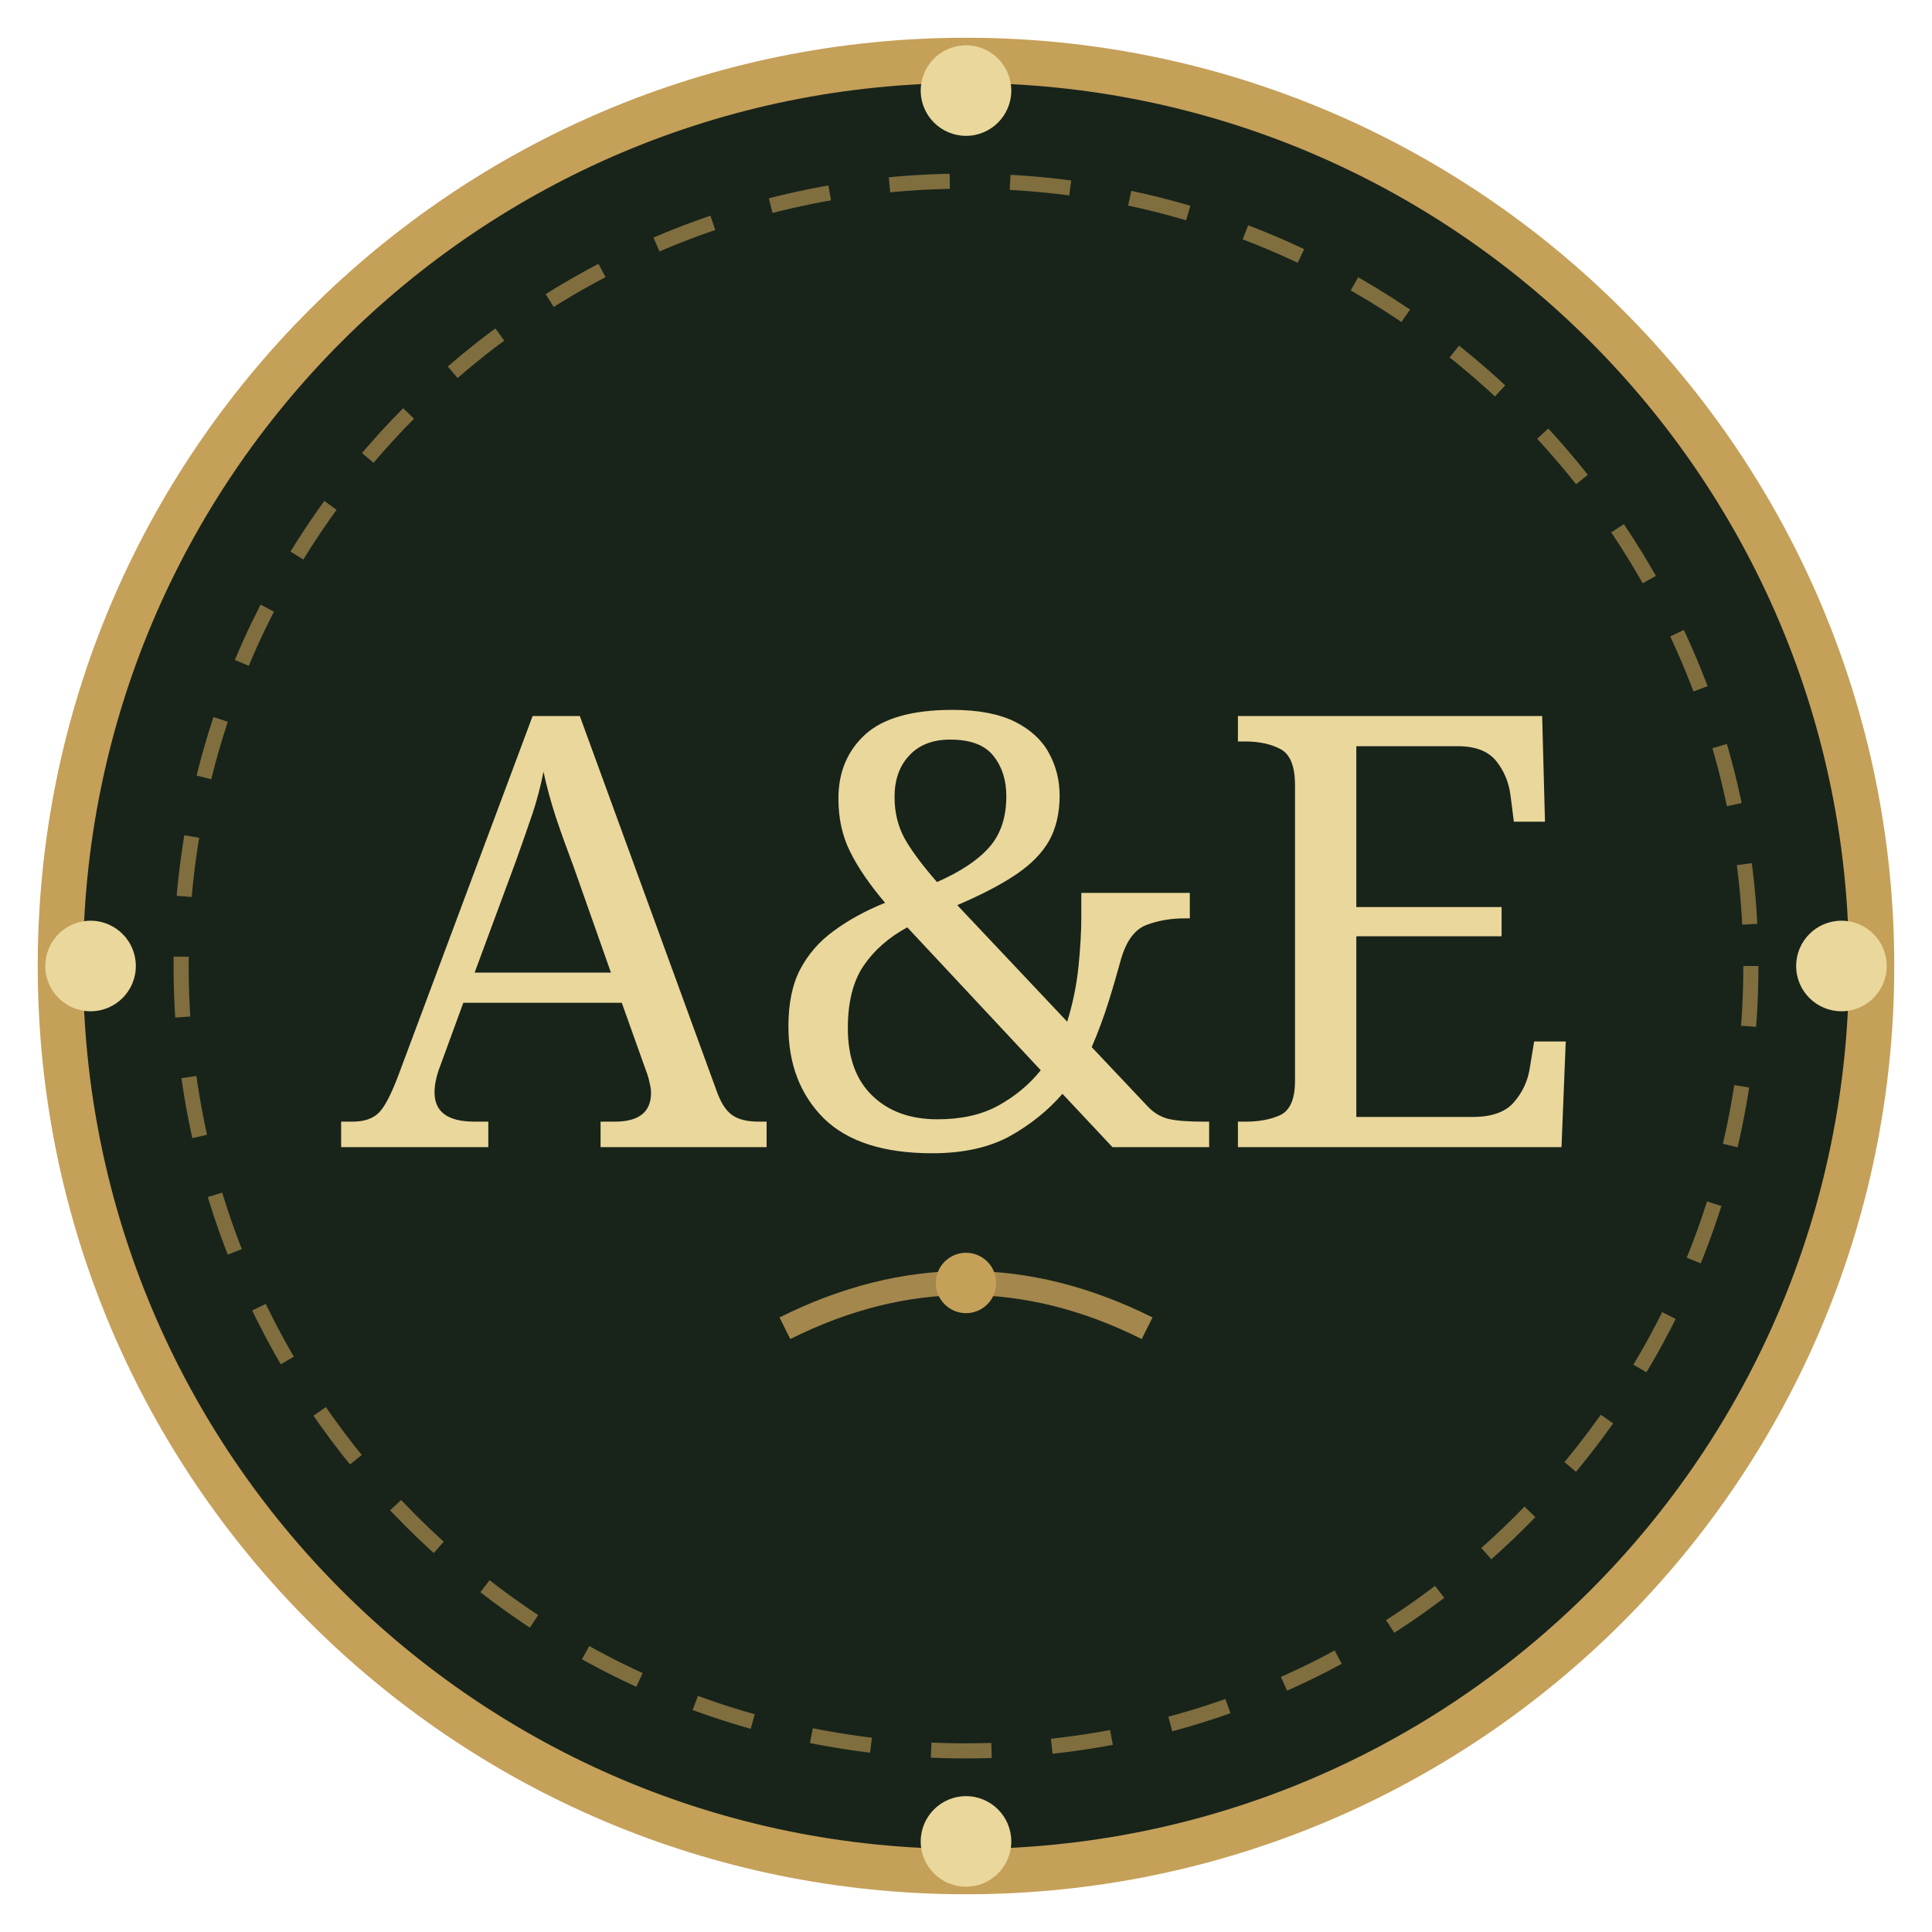
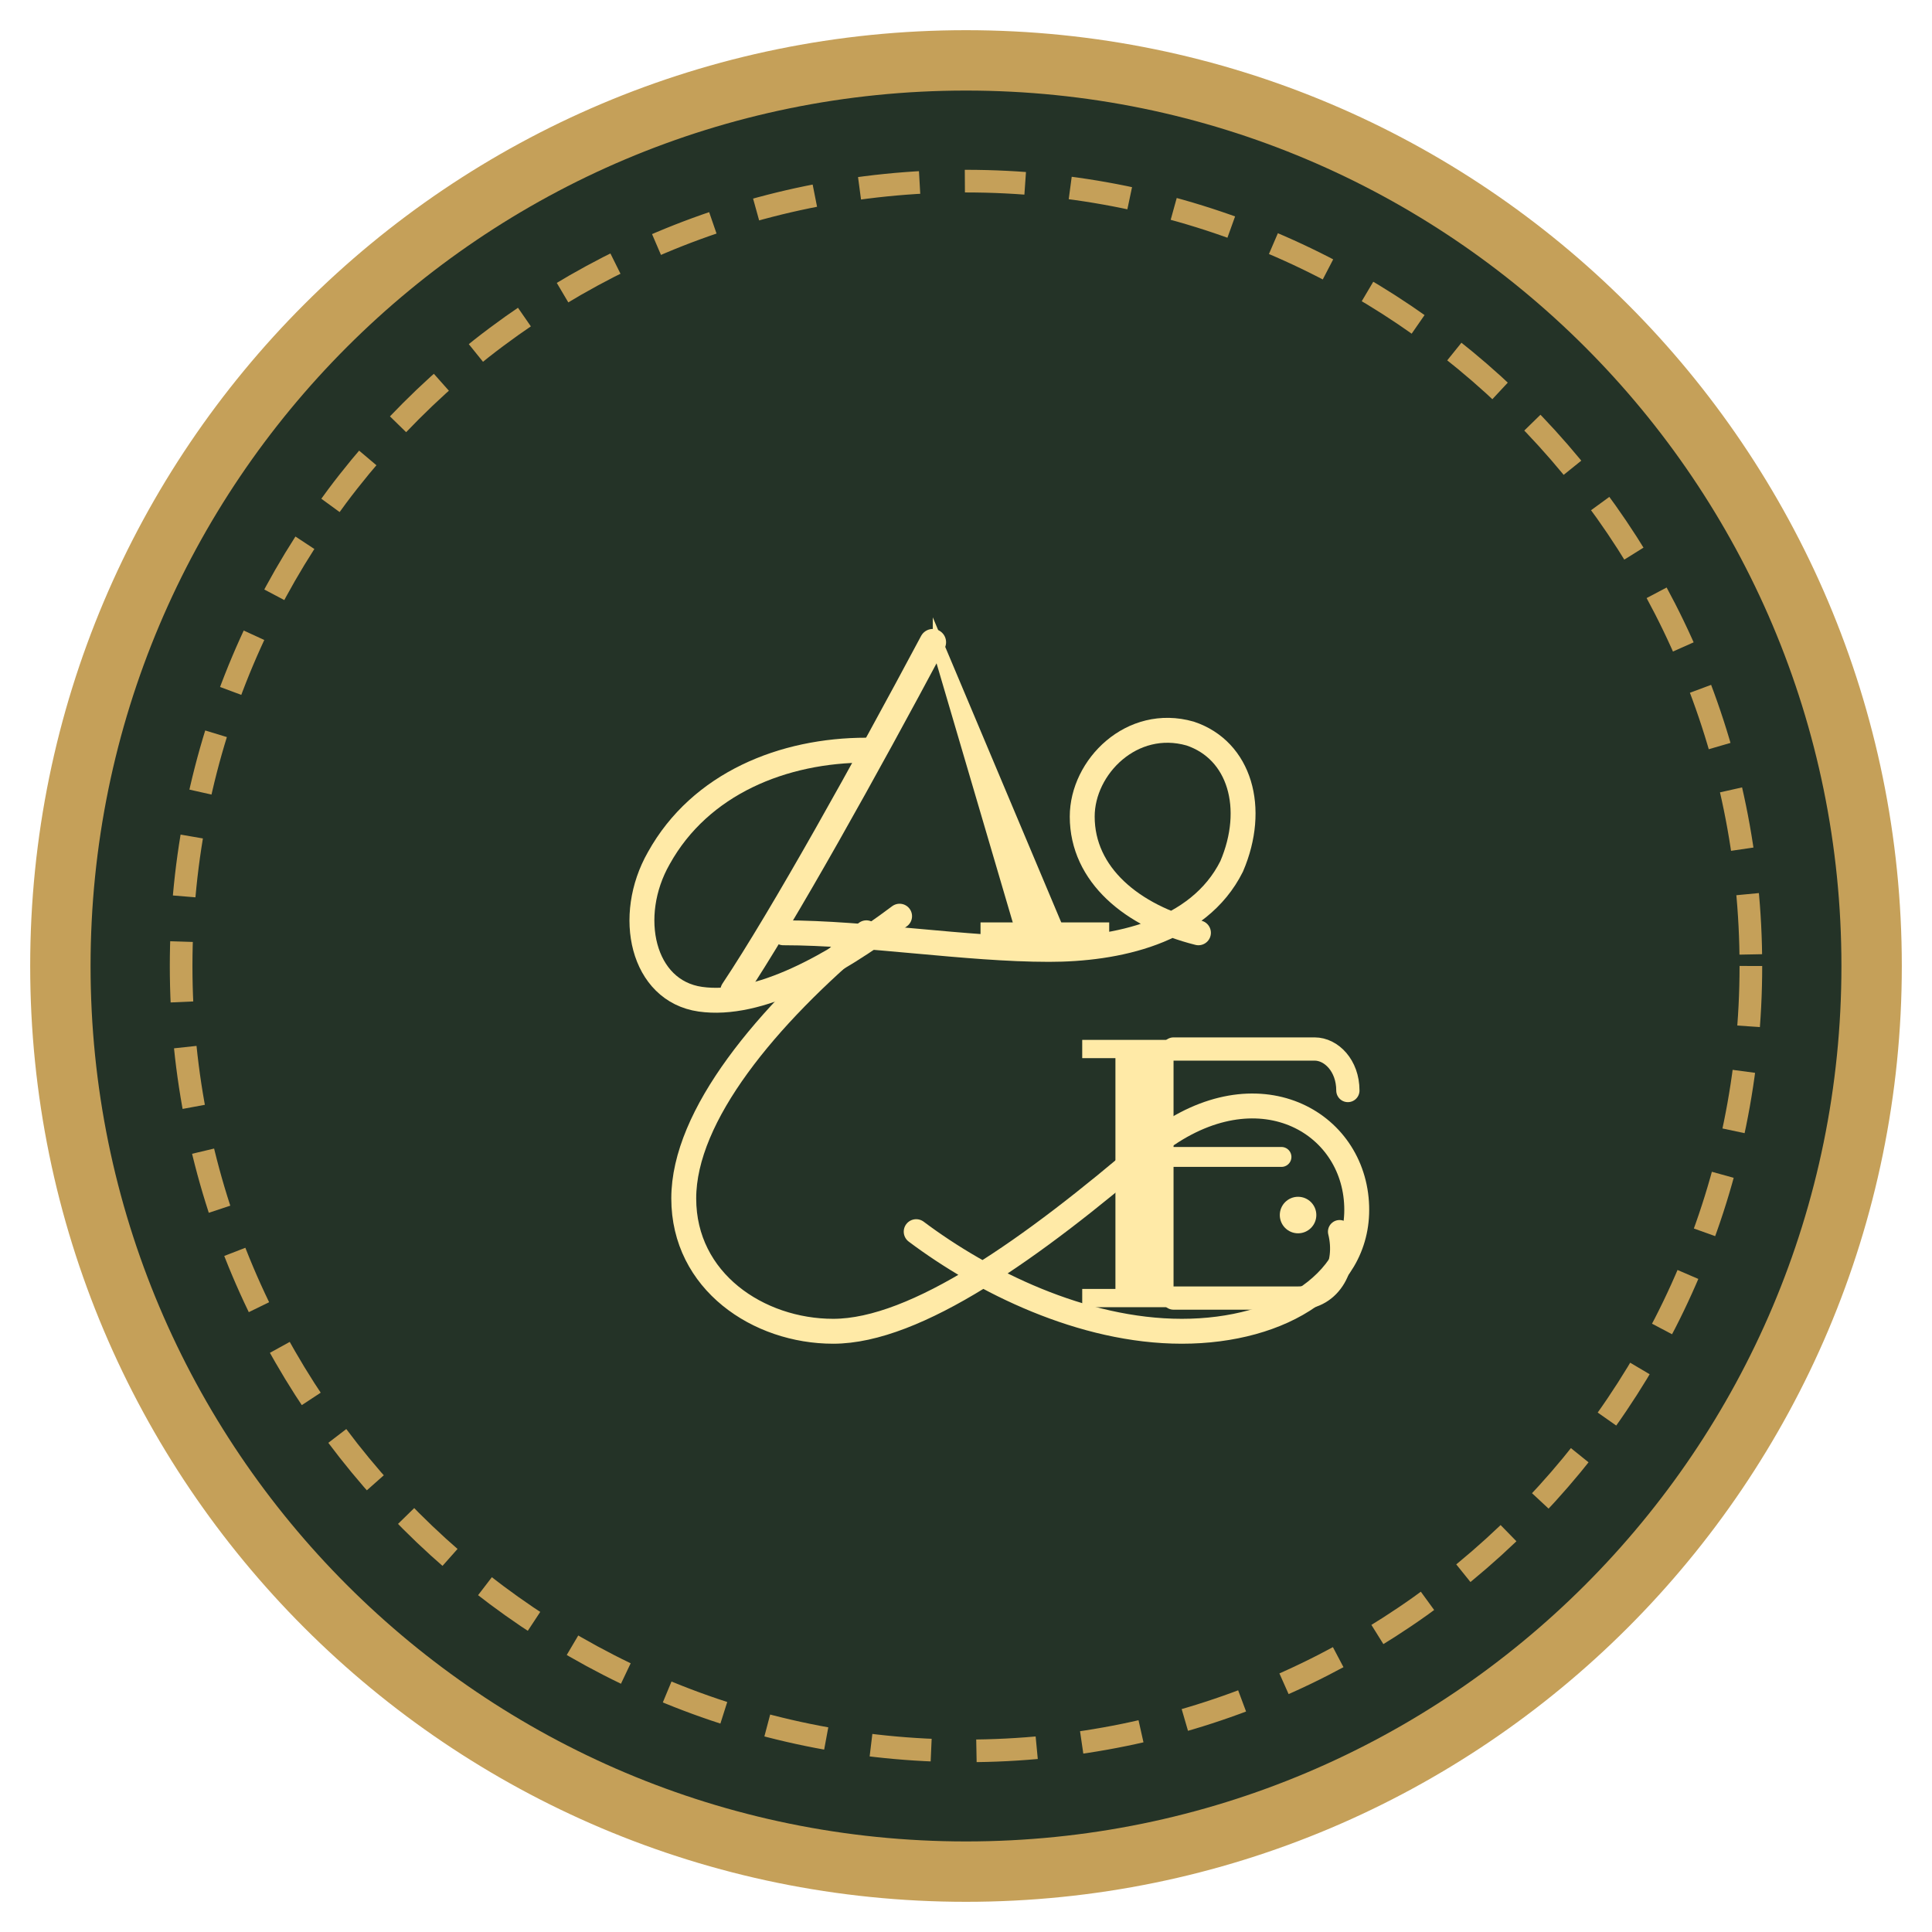
- <svg xmlns="http://www.w3.org/2000/svg" viewBox="0 0 64 64" fill="none">
-   <circle cx="32" cy="32" r="30" stroke="#C5A059" stroke-width="1.5" fill="#18241A" />
-   <circle cx="32" cy="32" r="26" stroke="#C5A059" stroke-width="0.5" stroke-dasharray="2 2" fill="none" opacity="0.6" />
-   <circle cx="32" cy="3" r="1.5" fill="#EAD79B" />
-   <circle cx="32" cy="61" r="1.5" fill="#EAD79B" />
-   <circle cx="3" cy="32" r="1.5" fill="#EAD79B" />
-   <circle cx="61" cy="32" r="1.5" fill="#EAD79B" />
-   <text x="32" y="38" font-family="'Great Vibes', 'Playfair Display', serif" font-size="20" fill="#EAD79B" text-anchor="middle" font-weight="normal">A&amp;E</text>
-   <path d="M26 44 Q32 41 38 44" stroke="#C5A059" stroke-width="0.8" fill="none" opacity="0.8" />
-   <circle cx="32" cy="42.5" r="1" fill="#C5A059" />
+ <svg xmlns="http://www.w3.org/2000/svg" viewBox="0 0 64 64" width="64" height="64">
+   <circle cx="32" cy="32" r="30" fill="#243327" stroke="#C5A059" stroke-width="2" />
+   <circle cx="32" cy="32" r="26" fill="none" stroke="#C5A059" stroke-width="0.75" stroke-dasharray="2 1.5" />
+   <g transform="translate(10, 10) scale(0.275)" fill="none">
+     <path d="M 68,54 C 58,54 48,58 43,67 C 39,74 41,83 48,84 C 55,85 64,80 72,74" stroke="#FFEAA7" stroke-width="3" stroke-linecap="round" />
+     <path d="M 52,83 C 58,74 68,56 76,41" stroke="#FFEAA7" stroke-width="3.2" stroke-linecap="round" />
+     <path d="M 76,38 L 92,76 L 86,76 L 76,42" fill="#FFEAA7" />
+     <path d="M 83,76 L 96,76" stroke="#FFEAA7" stroke-width="2.5" stroke-linecap="square" />
+     <path d="M 58,76 C 68,76 80,78 90,78 C 98,78 108,76 112,68 C 115,61 113,54 107,52 C 100,50 94,56 94,62 C 94,69 100,74 108,76" stroke="#FFEAA7" stroke-width="3" stroke-linecap="round" />
+     <path d="M 68,76 C 56,86 46,98 46,108 C 46,118 55,124 64,124 C 74,124 88,114 102,102 C 114,92 126,98 127,108 C 128,118 118,124 106,124 C 94,124 82,118 74,112" stroke="#FFEAA7" stroke-width="3" stroke-linecap="round" />
+     <path d="M 98,90 L 105,90 L 105,120 L 98,120 Z" fill="#FFEAA7" />
+     <path d="M 94,90 L 109,90" stroke="#FFEAA7" stroke-width="2.2" />
+     <path d="M 94,120 L 109,120" stroke="#FFEAA7" stroke-width="2.2" />
+     <path d="M 105,90 L 122,90 C 124,90 126,92 126,95" stroke="#FFEAA7" stroke-width="2.8" stroke-linecap="round" />
+     <path d="M 105,103 L 118,103" stroke="#FFEAA7" stroke-width="2.4" stroke-linecap="round" />
+     <path d="M 105,120 L 120,120 C 124,120 126,116 125,112" stroke="#FFEAA7" stroke-width="2.8" stroke-linecap="round" />
+     <circle cx="120" cy="110" r="2.2" fill="#FFEAA7" />
+   </g>
</svg>
